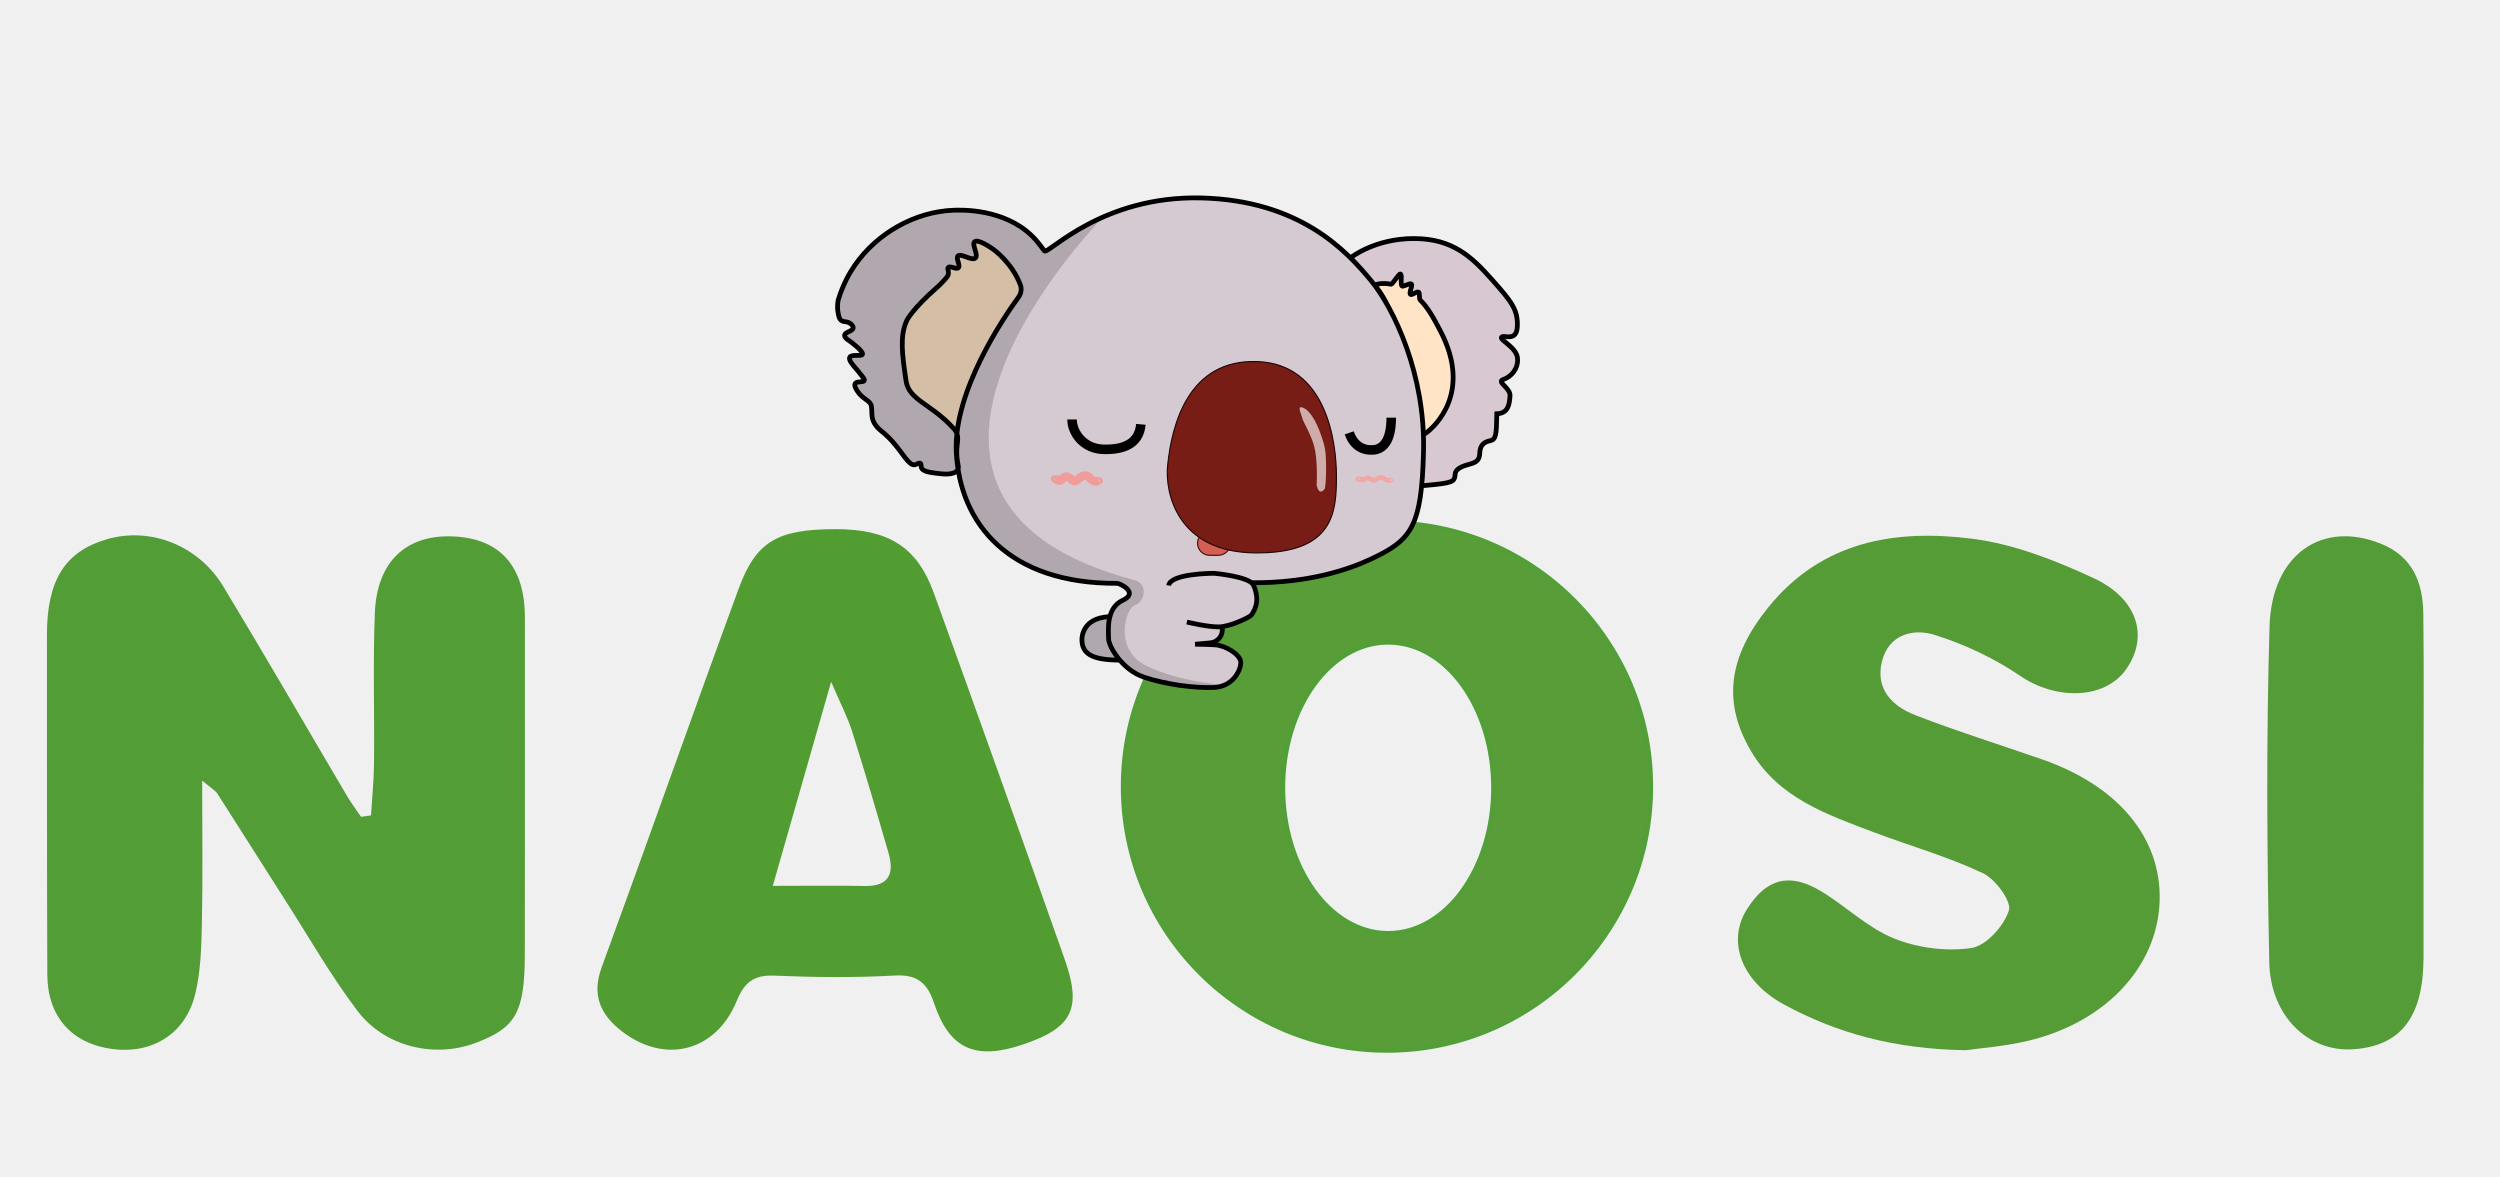
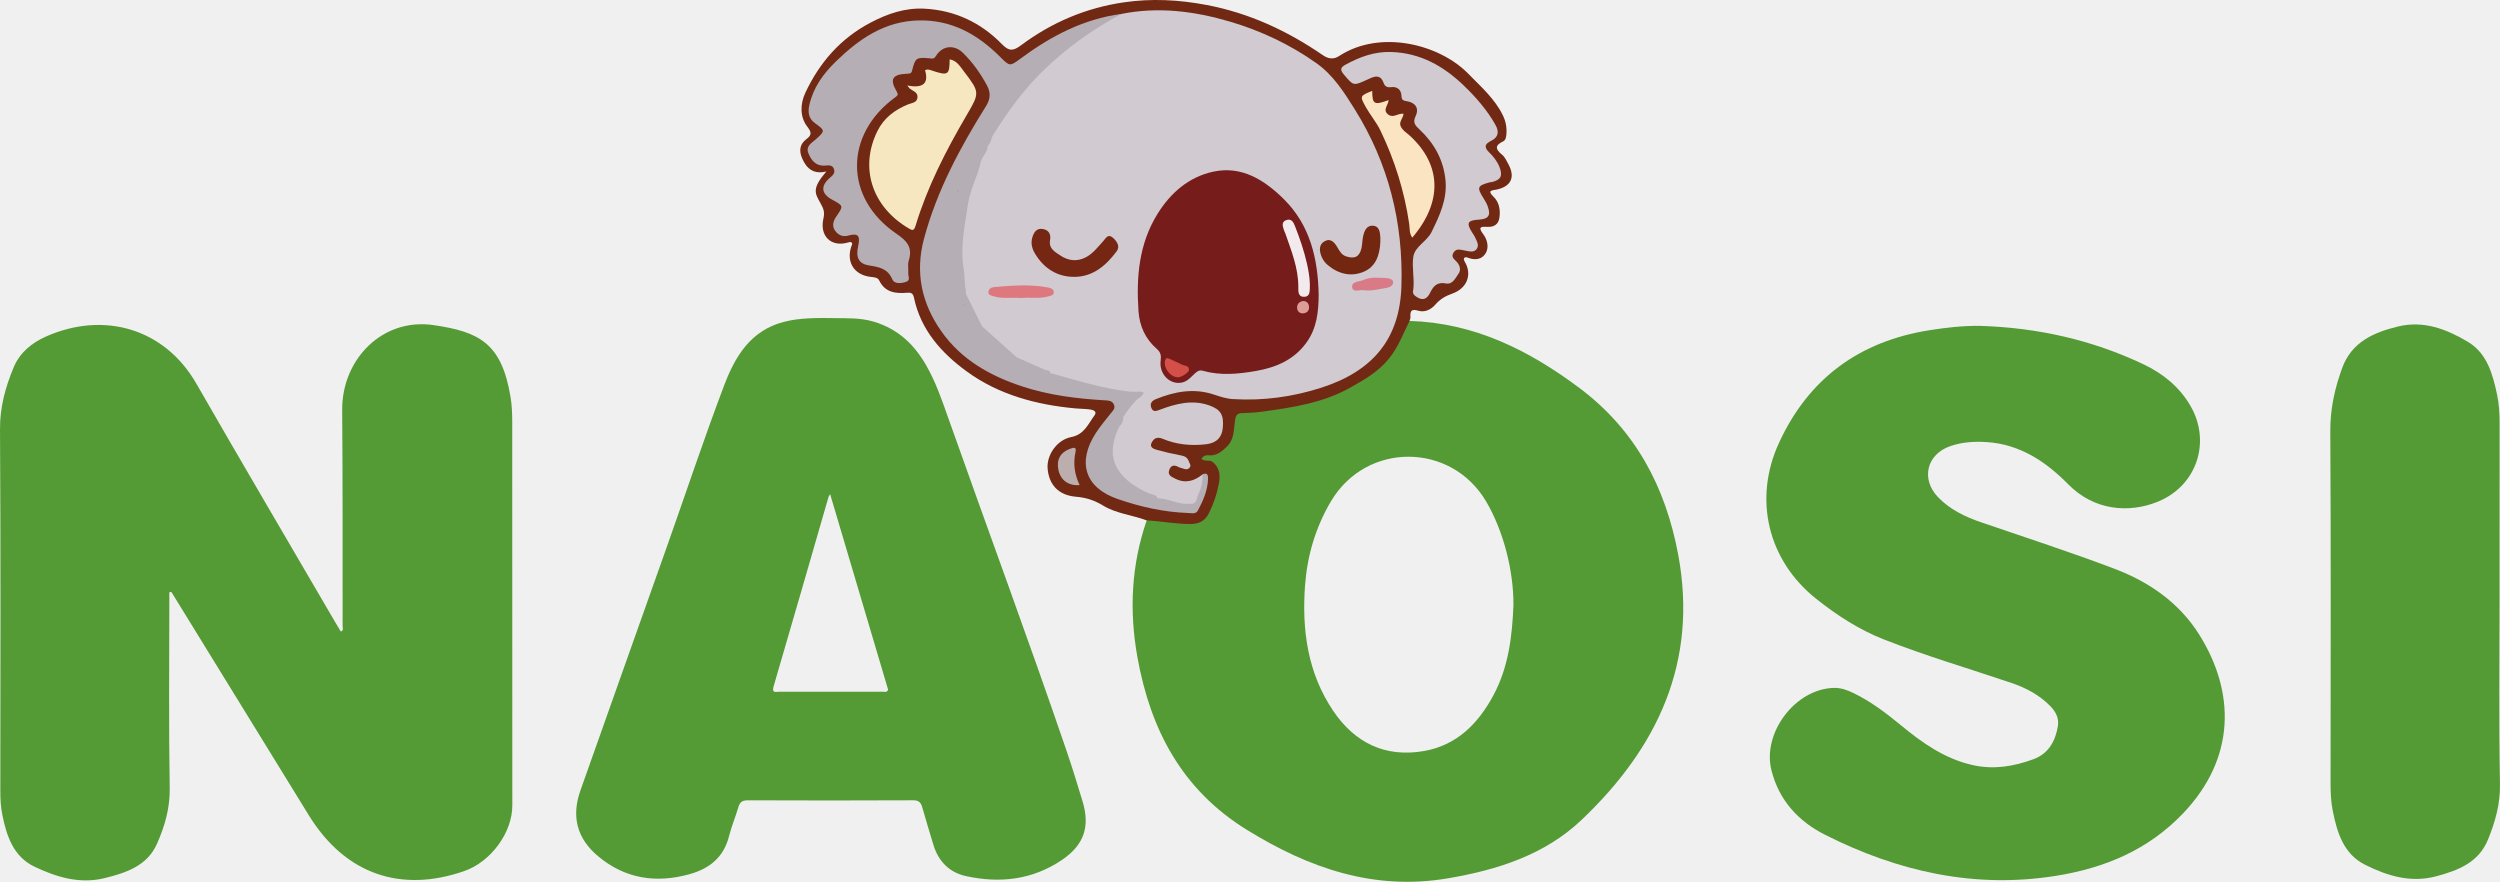
- <svg xmlns="http://www.w3.org/2000/svg" viewBox="0 0 7794.38 3667.94">
-   <g id="a">
-     <g id="b">
-       <path d="M4324.24,1630.04c-454.18,0-822.36,368.18-822.36,822.36s368.18,822.36,822.36,822.36,822.36-368.18,822.36-822.36-368.18-822.36-822.36-822.36ZM4328.04,2910.11c-181.46,0-328.56-203.22-328.56-453.91s147.1-453.91,328.56-453.91,328.56,203.22,328.56,453.91-147.1,453.91-328.56,453.91Z" style="fill:#599d38; stroke:#529f37; stroke-miterlimit:10; stroke-width:14.88px;" />
-     </g>
-   </g>
-   <g id="c">
-     <path d="M1156.74,2542.33c3.28-54.72,8.87-109.41,9.41-164.15,1.52-155.44-3.52-311.07,2.5-466.31,6.22-160.23,96.56-244.8,241.75-239.52,147.76,5.38,225.95,91.91,226.12,252.69.35,348.84-.03,697.69-.25,1046.53-.12,183.8-26.68,232.16-152.95,279.88-127.88,48.33-283.37,13.15-369-99.99-82.01-108.35-149.89-227.38-223.35-342.11-71.49-111.65-142.01-223.93-213.56-335.54-5.4-8.42-15.69-13.73-47.08-40.19,0,161.84,2.22,302.81-.9,443.67-1.67,75.08-3.29,152.27-21.39,224.41-30.76,122.59-134.92,185.23-257.64,168.94-126.51-16.79-202.34-100.89-202.88-232-1.44-352.63-.81-705.27-1.17-1057.9-.18-171.53,55.76-261.4,187.08-299.56,134.68-39.14,284.49,18.05,362.53,146.98,131.35,217.01,258.01,436.83,387.02,655.25,12.89,21.82,28.35,42.13,42.62,63.15,10.38-1.41,20.77-2.82,31.15-4.23Z" style="fill:#529d36; stroke-width:0px;" />
-     <path d="M2603.51,1649.75c165.93-.37,255.65,54.61,307.76,198.6,137.4,379.63,273.15,759.86,407.51,1140.57,55.01,155.87,25.04,214.65-126.48,266.59-150.98,51.76-232.18,15.91-280.37-128.4-20.38-61.01-50.8-89.6-121.55-85.67-125.11,6.95-251.05,5.71-376.31.34-64.47-2.77-93.74,21.86-117.17,78.9-65.01,158.27-224.08,198.77-359.02,93.93-65.15-50.62-94-111.57-62.18-198.31,144.23-393.23,283-788.46,427.5-1181.6,54.3-147.74,121.76-184.55,300.31-184.95ZM2409.42,2761.86c113.77,0,200.04-1.35,286.25.4,76.33,1.55,92.92-38.8,74.65-102.29-36.48-126.78-73.82-253.34-113.46-379.17-13.65-43.33-35.2-84.2-65.56-155.25-63.91,223.6-118.38,414.15-181.88,636.31Z" style="fill:#519d31; stroke-width:0px;" />
-     <path d="M6129.08,3274.32c-222.44-3.47-400.35-52.62-565.81-141.8-134.08-72.26-179.59-197.19-117.45-296.57,60.42-96.63,132.16-116.99,231.09-57.7,77.76,46.6,145.5,114.17,227.84,147.47,73.58,29.75,163.43,41.45,241.48,29.94,45.94-6.77,101.21-68.37,116.9-116.72,9.26-28.55-41.67-98.03-80.99-116.6-109.25-51.59-227.07-84.92-340.61-127.81-145.82-55.08-295.67-106.61-381.33-251.08-91.32-154.01-71.4-296.15,52.79-449.81,167.61-207.38,397.06-244.87,638.58-213.61,128.64,16.65,256.58,67.16,375.53,122.31,139.36,64.62,172.98,184.14,100.84,285.38-66.64,93.52-217.99,95.03-328.05,20.4-81.68-55.38-174.79-99.72-269.07-128.95-64.99-20.15-142.16-2.39-163.34,82.88-21.46,86.38,32.18,139.63,103.45,167.38,130.79,50.91,265.23,92.48,397.82,138.84,226.71,79.27,359.69,232.14,364.53,417.75,5.58,214.1-159.03,400.01-412.2,459.43-73.14,17.16-149.05,22.63-192.01,28.86Z" style="fill:#559c36; stroke-width:0px;" />
-     <path d="M7555.97,2471.06c.03,170.82.16,341.65,0,512.47-.17,186.92-69.92,278.02-219.97,287.85-138.2,9.05-257.41-102.38-260.94-270.9-7.3-349.08-9.6-698.65.8-1047.58,6.71-225.22,164.15-331.59,347.42-257.63,99.32,40.08,130.78,121.44,131.98,217.77,2.32,185.98.68,372.01.71,558.02Z" style="fill:#549c38; stroke-width:0px;" />
-   </g>
-   <g id="d">
-     <path d="M2790.31,965.31s-10.13,215.24-8.86,221.58,103.82,121.55,113.95,126.61c10.13,5.06,110.15,60.77,110.15,60.77l141.81-226.64,64.57-203.85,8.86-88.63-60.77-82.3-163.33-31.65-163.33,97.49-43.05,126.61Z" style="fill:#ffe5c6; stroke-width:0px;" />
-   </g>
-   <g id="e">
-     <path d="M4212.19,802.61s74.07-58.88,195.62-58.88,180.43,56.98,243.1,127.25c62.67,70.27,81.67,94.96,79.77,146.24-1.9,51.28-43.68,24.69-49.38,34.19-5.7,9.5,47.48,31.65,50.01,65.84,2.53,34.19-21.52,58.24-44.32,65.84-22.79,7.6,22.79,25.96,20.89,51.28-1.9,25.32-5.06,54.44-41.15,55.71-1.27,64.57-1.9,80.4-21.52,84.2s-31.02,15.19-31.65,37.98c-.63,22.79-11.4,29.12-29.12,34.19-17.73,5.06-45.58,12.03-47.48,31.02s-4.43,22.79-26.59,27.86c-22.16,5.06-66.47,7.6-74.07,8.86" style="fill:#d8c8d2; stroke:#000; stroke-miterlimit:10; stroke-width:14.88px;" />
-     <path d="M4284.36,888.71s20.9-8.8,52.71-2.56c3.87.76,24.06-32.28,28.64-31.95,7.11.51-1.08,34.54,6.01,37.91,3.32,1.58,25.56-10.16,28.49-6.88,5.28,5.91-8.88,27.92-2.37,32.76,4.28,3.19,19.42-10.34,24.85-7.44,4.8,2.56,1.08,21.23,5.06,25.01,22.45,21.23,41.01,54.01,63.62,97.49,98.76,189.92-17.09,296.28-45.58,317.17l-9.49-3.48s-64.58-371.3-151.94-458.03Z" style="fill:#ffe5c6; stroke:#000; stroke-miterlimit:10; stroke-width:14.88px;" />
-     <path d="M3490.96,2057.99c-84.99,0-117.28-18.99-117.75-63.15,0,0-3.8-67.9,84.99-72.17" style="fill:#d5cad2; stroke:#000; stroke-miterlimit:10; stroke-width:14.88px;" />
-   </g>
-   <g id="f">
-     <path d="M3689.9,1823.44c-5.7,46.85,12.03,114.27,34.82,114.9,22.79.63,84.83,15.19,85.46,18.36,0,.03.01.07.02.1,4.38,23.31-12.86,45.25-36.47,47.5-23.56,2.24-47.74,4.31-47.74,4.31,0,0,30.39,0,62.67,1.9,32.29,1.9,79.77,30.39,79.77,55.08s-24.69,75.97-85.47,77.87c-60.77,1.9-148.14-9.49-216.51-32.29-68.37-22.79-110.16-96.86-110.16-119.65,0-12.43-2.83-39.56,3.24-65.65,5.05-21.74,16.28-42.78,40.44-54,53.18-24.69-9.49-53.18-17.09-53.18-338.06,1.9-490-186.12-501.39-408.33-9.72-189.51,147.71-420.47,194.26-484.33,8.19-11.24,10.2-25.68,5.24-38.67-26.74-69.97-84.59-110.39-84.59-110.39-7.98-5.5-47.52-32.76-57.93-23.11-9.48,8.8,13.06,41.01,2.53,50.64-10.99,10.06-45.29-16.15-54.44-6.33-7.23,7.76,8.88,29.82,1.26,36.72-6.96,6.29-25.46-7.5-31.49-.95-3.9,4.24,2.96,10.95-.16,22.48-1.05,3.86-2.97,7.36-15.19,20.26-8.27,8.72-12.4,13.08-17.72,17.73-78.86,68.83-95.59,103.82-95.59,103.82-23.11,48.35-14.68,107.92-3.72,183.17.45,3.07.76,5.06.87,5.8,8.59,60.03,77.4,71.8,144.34,144.34,3.57,3.87,7.26,7.15,10.56,12.65,13.57,22.58.32,38.84,3.68,79.47,1.87,22.58,6.03,30.38,4.07,37.32-.38,1.34-1.09,2.78-2.17,4.46-11.19,17.47-47.19,12.63-70.27,9.5-18.32-2.48-38.56-5.46-42.42-17.09-1.74-5.26.32-10.87-3.16-13.29-4.26-2.96-10.51,3.23-17.09,4.43-19.12,3.48-37.14-35.91-70.27-72.81-9.61-10.7-21.86-22.72-37.35-34.82-17.45-15.11-23.3-29.06-25.32-39.25-1.28-6.45-.88-10.63-1.39-20.79-.47-9.33-1.02-13.98-1.14-14.66-3.19-18.85-26.17-20.8-43.05-46.22-3.65-5.5-11.91-17.92-7.6-24.69,5.28-8.3,25.79-2.34,28.49-9.5,1.06-2.82-1.24-6.05-3.8-9.49-11.54-15.58-22.13-27.44-24.69-30.39-7.92-9.11-20.97-24.12-17.09-32.29,5.22-10.98,37.29-1.64,39.88-9.49,2.93-8.89-32.88-36.88-44.32-44.32-2.76-1.79-11.32-7.22-11.43-14.56,0-.24.01-.45.03-.64,1.21-10.67,25.43-11.75,26.59-22.79.58-5.54-4.98-10.38-7.6-12.66-10.8-9.4-21.26-3.66-30.39-11.39-5.38-4.56-6.54-10.63-8.86-22.79-1.61-8.43-3.11-22.05,0-39.25,15.08-50.27,36.38-86.38,51.91-108.89,70.08-101.53,189.03-167.34,307.99-171.88,23.3-.89,155.72-5.66,244,79.6,24.32,23.49,35.14,43.96,39.94,47.65,12.35,9.5,179.16-173.14,488.1-165.55,308.94,7.6,453.91,166.5,527.98,255.76,74.07,89.26,170.93,296.28,165.23,533.68-5.7,237.4-37.98,277.28-163.33,336.16-68.68,32.26-193.31,75.57-372.25,74.07" style="fill:#d5cad2; stroke:#000; stroke-miterlimit:10; stroke-width:14.88px;" />
-   </g>
-   <g id="h">
-     <rect x="3733.59" y="1655.36" width="102.56" height="75.97" rx="37.98" ry="37.98" style="fill:#d35e54; stroke:#4c140c; stroke-miterlimit:10; stroke-width:3.72px;" />
-     <path d="M3640.52,1450.24c-9.08,86.89,30.39,271.59,273.49,273.49,243.1,1.9,252.6-125.35,252.6-237.4s-32.29-351.35-246.9-358.95c-214.61-7.6-265.89,195.62-279.18,322.87Z" style="fill:#771d15; stroke:#210707; stroke-miterlimit:10; stroke-width:3.72px;" />
-     <path d="M4058.35,1269.82c-15.06-3.48,1.11,27.06,2.06,34.66.95,7.6,27.38,50.8,36.88,86.89,9.5,36.09,9.5,99.71,7.6,121.55,7.6,31.34,19.94,17.09,24.69,12.34,4.75-4.75,7.6-95.91.95-128.2-6.65-32.29-35.14-118.7-72.17-127.25Z" style="fill:#fff; opacity:.63; stroke-width:0px;" />
-   </g>
-   <g id="i">
-     <path d="M4206.49,1349.59c13.29,37.98,39.88,55.08,74.07,53.18,34.19-1.9,56.97-32.29,56.97-100.66" style="fill:none; stroke:#000; stroke-miterlimit:10; stroke-width:29.75px;" />
-     <path d="M3342.35,1307.8c0,41.78,36.09,91.16,96.86,93.06,60.77,1.9,112.05-15.19,117.75-77.87" style="fill:none; stroke:#000; stroke-miterlimit:10; stroke-width:29.75px;" />
-     <path d="M3289.56,1491.87s9.94,6.89,14.35,6.89,14.72-15.51,22.82-12.63c8.1,2.87,18.03,11.49,21.71,13.78s17.91-9.67,20.49-11.68c2.58-2.01,17.42-10.43,25.88-.67,8.46,9.76,18.03,13.78,18.03,13.78l12.54-2.02" style="fill:none; stroke:#ef9c9a; stroke-miterlimit:10; stroke-width:26.78px;" />
-     <ellipse cx="3288.91" cy="1492.32" rx="5.96" ry="3.26" transform="translate(-112.36 277.71) rotate(-4.75)" style="fill:none; stroke:#ef9c9a; stroke-miterlimit:10; stroke-width:14.88px;" />
-     <path d="M3430.4,1496.82c1.49,1.68.95,3.98-1.2,5.15-2.15,1.17-5.11.75-6.6-.92-1.49-1.68-.95-3.98,1.2-5.15,2.15-1.17,5.11-.75,6.6.92Z" style="fill:none; stroke:#ef9c9a; stroke-miterlimit:10; stroke-width:14.88px;" />
-     <path d="M4239.41,1493.25s7.04,3.63,10.17,3.63,10.43-8.16,16.17-6.65c5.74,1.51,12.78,6.05,15.38,7.26s12.69-5.09,14.51-6.15c1.83-1.06,12.34-5.49,18.34-.35,6,5.14,12.78,7.26,12.78,7.26l8.88-1.06" style="fill:none; stroke:#f2a7a5; stroke-miterlimit:10; stroke-width:14.88px;" />
-     <path d="M4238.05,1492.87c2.66-.17,5.03.36,5.31,1.18s-1.66,1.62-4.31,1.79c-2.66.17-5.03-.36-5.31-1.18-.27-.82,1.66-1.62,4.31-1.79Z" style="fill:none; stroke:#f2a7a5; stroke-miterlimit:10; stroke-width:14.88px;" />
-     <ellipse cx="4335.26" cy="1496.24" rx="2.2" ry=".27" transform="translate(-69.44 2773.68) rotate(-35.21)" style="fill:none; stroke:#f2a7a5; stroke-miterlimit:10; stroke-width:14.88px;" />
-   </g>
-   <g id="j">
-     <path d="M3643.69,1825.34c5.2-37.98,141.07-37.98,141.07-37.98,0,0,107.25,9.63,122.13,35.14,6.65,11.4,11.98,32.22,11.4,48.43-.85,23.34-13.24,42.26-17.09,47.01-4.79,5.9-65.55,36.56-102.55,36.56s-98.29-15.19-98.29-15.19" style="fill:#d5cad2; stroke:#000; stroke-miterlimit:10; stroke-width:14.88px;" />
-   </g>
-   <g id="k">
-     <path d="M3437.31,679.16s-863.51,877.44,103.82,1130.67c40.52,15.19,25.32,69-2.53,76.6-27.86,7.6-69.64,139.28,36.72,189.92,106.36,50.65,230.44,57.61,230.44,57.61,0,0-176.63,46.21-290.58-52.54l-24.22-23.42-44.16-1.27-50.65-14.56-20.89-37.35,3.8-40.52,21.52-24.06,32.29-12.66,22.79-8.23,12.03-12.66,11.4-17.09,18.36-16.46,22.16-15.83-5.06-23.42-29.75-16.46-99.71,1.74s-348.51-38.46-399.79-353.73l-26.59,13.3-43.68-3.8-32.29-6.96-10.76-7.6v-14.56l-19.62,3.17-24.69-15.83-52.54-60.77-36.72-35.45-15.19-27.22-4.43-32.92-6.96-22.79-23.42-18.99-18.36-23.42-1.27-13.93,12.03-11.4h13.93s-20.26-32.29-20.26-32.29l-25.96-31.65,3.8-14.56,30.39-1.27.63-15.19-31.65-24.06-18.39-21.52,10.16-10.13,15.83-10.76-5.06-17.09-22.79-6.33-15.83-10.13-4.43-44.95,10.13-35.45s86.73-239.93,320.97-251.33c234.24-11.4,282.35,88.63,282.35,88.63l32.29,34.5,65.21-38.3,115.22-65.21Z" style="fill:#000; opacity:.17; stroke-width:0px;" />
-   </g>
+ <svg xmlns="http://www.w3.org/2000/svg" id="a" viewBox="0 0 7287.21 2570.35">
+   <path d="M493.57,1726.53c0,8.45,0,16.91,0,25.36,0,181.76-1.98,363.56,1.14,545.27,1,58.5-14.48,111.02-36.89,161.91-28.3,64.28-88.71,84.68-151.74,100.29-73.73,18.26-141.27-2.48-205.61-33.11-61.15-29.11-80.95-88.66-93.57-150.38-4.76-23.28-5.92-46.82-5.91-70.61.22-351.23,1.39-702.48-.97-1053.7-.43-64.65,15.73-122.82,39.6-180.34,18.03-43.44,52.65-71.8,94.84-90.47,167.46-74.08,344.98-24.42,438.14,137.9,133.02,231.75,268.71,461.98,403.28,692.84,5.72,9.81,11.62,19.52,17.47,29.32,9.31-3.2,5.36-10.55,5.36-15.63-.15-209.84.4-419.69-1.31-629.52-1.22-149.14,118.02-269.54,265.66-248.11,134.14,19.46,199.17,52.52,225.23,210.09,4.04,24.43,4.8,48.78,4.8,73.37,0,372.31.05,744.61.28,1116.92.05,78.3-61.66,164.08-141.01,191.48-183.81,63.47-345.8,9.54-452.14-162.88-128.86-208.92-257.32-418.07-385.95-627.12-4.97-8.08-9.97-16.14-14.96-24.21-1.91.44-3.82.89-5.72,1.33Z" style="fill:#549b35; stroke-width:0px;" />
+   <path d="M4891.65,1616.26c-36.82-196.9-124.48-363.04-287.75-485.28-147.5-110.43-306.68-189.82-495.25-195.54-13.7,3.21-15.16,15.96-19.52,25.96-8.74,20.1-17.7,39.71-30.38,58.02-50.74,73.23-125.88,110.66-206.2,137.82-68.15,23.05-139.67,33.69-211.47,40.11-43.1,3.85-43.94,3.48-50.4,47.07-3.76,25.37-11.58,47.19-32.68,63.44-12.72,9.79-27.72,9.92-42.02,13.49-7.81,1.95-16.03,5.39-16.69,14.51-.65,8.87,7.95,10.09,14.38,12.71,26.9,10.96,34.16,20.73,32.16,49.59-2.4,34.59-14.34,66.73-30.64,97.07-8.55,15.93-23.07,23.55-41.23,23.72-21.9.21-43.7-.87-65.59-2.33-21.76-1.46-44.14-13.36-65.94.27-44.97,130.72-51.3,263.62-26.86,399.41,38.03,211.35,130.1,386.04,318.95,502.6,180.73,111.56,369.93,177.98,586.17,141.28,144.48-24.52,281.88-68.25,389.3-170.18,221.15-209.88,340.31-460.26,281.68-773.75ZM4353.82,2025.35c-44.32,83.23-107,147.12-203.33,163.87-112.52,19.57-201.46-23.86-264.46-117.28-74.42-110.34-91.34-235.14-82.04-364.61,6.29-87.6,30.8-170.49,75.81-246.38,102.85-173.43,350.17-172.64,452.32,1.13,49.51,84.21,79.9,199.58,79.37,301.39-3.56,90.75-14.17,180.18-57.68,261.88Z" style="fill:#549b35; stroke-width:0px;" />
+   <path d="M5770.89,949.82c166.59,5.11,326.3,40.42,477.15,112.08,57.2,27.17,105.51,66.21,137.57,122.27,59.91,104.76,17.42,231.59-94.76,277.75-85.9,35.34-187.22,25.89-262-50.03-65.02-66.02-140.3-116.72-237.22-123.2-36.11-2.41-72-.16-106.52,11.64-68.87,23.55-86.7,95.66-36.3,148.48,34.67,36.34,78.71,57.38,125.66,73.5,129.89,44.6,260.66,86.92,389.02,135.59,100.86,38.24,188.63,98.73,247.11,192.07,105.23,167.96,106.44,359.24-46.46,520.11-102.57,107.92-229.87,160.36-372.46,183.05-237.39,37.78-460.05-13.06-671.45-119.62-77.67-39.15-134.56-100.11-156.65-188.13-27.52-109.67,69.99-238.05,182.72-240.25,20.03-.39,37.79,6.18,55.27,14.56,50.98,24.43,95.53,58.21,138.94,94,62.48,51.51,127.53,97.8,209.19,116.32,61.93,14.05,120.39,4.02,177.62-17.03,43.53-16.01,64.08-52.46,71.2-96.72,3.82-23.74-7.04-42.86-23.04-58.97-31.51-31.75-69.87-52.2-111.96-66.46-124.27-42.08-250.34-78.99-372.52-127.05-72.33-28.45-137.12-70.53-197.67-118.84-140.38-112.01-183.21-290.02-107.86-453.9,86.62-188.4,234.69-296.1,438.7-328.51,48.58-7.72,97.31-13.19,146.71-12.71Z" style="fill:#549b35; stroke-width:0px;" />
+   <path d="M3155.62,2336.02c-15.17-50.25-30.63-100.45-47.62-150.1-110.75-323.65-229.54-644.45-343.7-966.9-18.7-52.81-36.66-105.81-64.9-154.73-35.07-60.75-81.83-105.06-151.13-126.25-40.89-12.51-81.36-9.84-106.07-10.68-63.58-.97-110.66-1.16-157.28,10.85-97.83,25.2-142.69,102.07-174.42,185.89-58.83,155.41-111.28,313.22-166.77,469.9-83.81,236.69-168.18,473.18-251.81,709.93-26.84,75.97-10.35,140.06,51.18,191.65,78.66,65.95,168.94,79.79,266.52,52.66,57.91-16.1,99.68-48.87,115.24-110.2,7.31-28.8,18.94-56.48,27.31-85.05,4.34-14.83,11.4-20.26,27.57-20.19,160.66.66,321.32.72,481.98-.06,16.91-.08,22.69,6.78,26.69,20.97,10.23,36.21,21.34,72.16,32.12,108.21,14.53,48.6,46.41,81.21,95.46,91.9,98.81,21.54,193.55,10.82,279.23-47.01,64.31-43.41,82.76-96.69,60.39-170.78ZM2572.55,2016.24c-100.05.23-200.1.26-300.15.03-9.76-.02-23.77,6-17.27-16.15,53.94-183.83,106.82-367.96,160.07-551.99.44-1.53,1.61-2.85,4.53-7.83,56.96,192.11,113.12,381.5,169.07,570.2-3.85,9.03-10.96,5.74-16.24,5.75Z" style="fill:#549b35; stroke-width:0px;" />
+   <path d="M7285.91,1752.98c0,177.36-2.17,354.76,1.23,532.06,1.12,58.47-13.95,110.82-35.02,162.48-27.03,66.25-86.34,89.45-150.17,106.6-74.67,20.06-142.85-.9-207.52-33.14-63.36-31.59-82.25-94.39-94.91-158.62-5.27-26.76-6.21-53.88-6.19-81.18.22-341.55,1.17-683.11-.76-1024.65-.37-64.85,13.11-125.3,34.89-184.57,27.21-74.04,89.85-102.37,160.9-119.96,76.07-18.83,142.86,7.35,204.91,44.17,56.07,33.27,72.72,94.06,85.42,154.2,5.63,26.65,7.41,53.73,7.37,81.07-.28,173.85-.14,347.7-.14,521.55Z" style="fill:#549b35; stroke-width:0px;" />
+   <path d="M4108.64,935.45c-18.71,37.35-32.78,76.43-60.1,110.07-31.1,38.3-71.61,61.17-112.57,84.27-79.52,44.85-168.15,57.93-256.76,70.15-19.87,2.74-40.05,3.67-60.12,4.37-15.43.54-17.36,9.44-19.26,22.33-3.86,26.21-1.58,54.23-23.97,75.52-15.21,14.46-29.57,27.08-52.3,24.99-7.64-.7-15.75.68-21.5,10.2,9.23,9.59,23.57,1.48,33.41,9.63,20.8,17.21,21.53,40.3,17.36,62.69-5.58,30.02-15.33,59.23-29.32,86.77-11.14,21.92-28.24,30.96-53.09,31.02-43.07.09-85.26-8.31-128.01-10.56-41.82-15.79-88.33-19.69-126.64-43.04-25.56-15.58-50.2-23.55-79.8-26.01-50.64-4.21-78.73-35.08-82.33-82.71-2.88-38.15,26.72-82.94,68.65-91.06,38.46-7.45,49.35-38.22,67.97-63.1,8.38-11.19-2.86-15.89-11.27-17.16-14.71-2.21-29.76-2.02-44.61-3.4-113.99-10.55-222.96-39.66-316.14-107.49-73.77-53.7-134.4-121.06-154.13-215.17-2.7-12.89-8.44-15.43-19.65-14.46-33.9,2.93-64.67-.44-82.06-36.41-4.26-8.82-16.3-8.72-26.03-10-46.46-6.13-69.37-41.93-55.56-86.67,1.51-4.89,5.99-9.7.68-14.03-1.82-1.49-6.46-.26-9.54.64-48.96,14.44-83.83-18.33-71.67-70.46,4.21-18.03.23-28.22-8.39-43.6-16.37-29.24-26.62-42.45,16.82-92.98-37.74,9.16-57.42-8.67-70.06-37.15-9.45-21.29-9.01-40.74,11.17-56.55,13.11-10.28,18.86-17,4.1-35.83-22.89-29.21-21.87-67.12-6.14-100.52,41.47-88.08,102.65-158.1,190.43-204.11,49.72-26.07,100.87-43.39,157.15-40.32,88.49,4.83,163.97,40.58,225.38,103.64,20.42,20.98,32.67,20.03,55.76,2.82,88.84-66.26,188.35-108.69,298.78-124.87,81.5-11.94,161.81-7.69,242.56,7.72,123.78,23.63,234.82,75.26,337.91,146.04,15.25,10.47,30.45,13.87,47.69,2.61,119.36-77.94,292.18-34.98,376.88,52.1,36.64,37.66,76.57,72.19,100.18,120.49,8.63,17.66,12.29,36.27,10.42,56.04-.78,8.27-1.99,16.71-9.74,20.36-24.6,11.59-22.18,23.07-2.88,38.63,8.35,6.74,13.31,18.15,18.67,28.06,20.32,37.59,7.76,64.31-33.97,73.54-12.84,2.84-30.15,1.25-8.86,21.7,15.81,15.19,20.07,38.9,16.3,61.5-3.05,18.27-15.42,26.37-34.06,25.57-16.03-.7-30.93-2.05-13.13,21.13,11.61,15.11,17.38,36.85,8.29,54.02-10.57,19.96-31.53,23.22-52.96,14.67-4.43-1.77-9.18-2.31-11.32,2.35-1.06,2.31.61,6.62,2.24,9.3,22.28,36.66,7.57,77.86-36.75,93.27-19.96,6.94-35.65,16.54-49.13,32.11-12.94,14.94-31.35,23.17-49.63,17.56-22.41-6.89-23.43,3.32-22.79,19.64.13,3.35-1.65,6.77-2.54,10.16Z" style="fill:#712914; stroke-width:0px;" />
+   <path d="M3268.64,40.61c107.61-21.61,212.99-8.14,316.65,22.45,90.42,26.68,175.15,66.8,252.12,121.24,48.67,34.42,80.61,84.73,111.67,134.53,98.44,157.81,141.7,330.53,135.87,515.81-4.71,149.76-79.89,245.76-232.37,295.09-84,27.17-170.5,39.02-259.03,33.54-19.49-1.21-37.57-7.4-55.78-13.39-58.25-19.15-114.11-8.58-168.91,13.7-10.6,4.31-17.87,12.37-13.05,24.87,5.57,14.44,15.65,9.3,26.08,5.43,46.65-17.31,93.86-29.86,143.5-11.98,32.92,11.86,42.34,27.63,38.95,64.94-2.57,28.24-18.06,44.65-49.43,48.22-43.19,4.91-86.13.92-126.23-16.17-17.38-7.41-26.45.68-32.01,11.83-6.81,13.67,7.32,18.28,16.75,20.92,22.75,6.35,45.86,11.69,69.11,15.86,11.64,2.09,19.12,6.65,23,17.86,2.21,6.38,8.08,12.09,1.01,18.94-5.34,5.17-11.1,3.8-17.1,1.71-4.96-1.73-10.44-2.46-14.91-5-13.05-7.42-22.43-3.71-26.63,9.69-4.48,14.32,6,18.55,17.11,24.21,30.12,15.35,55.64,7.39,80.06-11.8,1.83-.43,4.4-.73,4.77.23,8.99,23.22-11.71,77.29-34.6,90.94-7.19,1.39-14.46,1.13-21.72,1.12-26.64-3.73-52.4-11.26-78.27-18.37-31.79-15.65-65.67-27.18-92.8-51.69-36.36-32.86-54.61-71.15-41.4-120.65,3.21-15.48,8.06-30.35,16.99-43.6,6.07-7.92,9.22-17.1,11.39-26.72,9.95-21.78,25.97-38.95,42.37-55.85,4.11-3.2,8.47-6.06,13.53-9.61-6.01-2.71-11.76.02-17.26-.59-5.25.24-10.48.25-15.74-.02-75.3-9.15-148.32-27.92-220.14-51.69-2.58-.67-5.07-1.66-7.47-2.84-6.68-3.63-12.84-8.32-20.37-10.32-29.07-8.53-55.66-22.38-81.5-37.86-36.02-27.98-71.53-56.57-102.46-90.36-3.39-3.81-6.26-7.99-8.8-12.41-14.21-28.85-30.58-56.69-40.87-87.41-1.3-4.02-2.02-8.14-2.65-12.3-11.93-63.32-11.04-126.51-3.74-190.51,6.84-59.91,25.38-115.93,45.49-171.89,3.96-20.16,16.92-36.33,24.38-54.95,5.97-11.26,9.44-23.71,16.08-34.68,73-133.21,179.89-234.03,304.84-317.22,22.41-14.92,47.41-25.65,73.48-33.27Z" style="fill:#d1cad1; stroke-width:0px;" />
+   <path d="M2815.46,846.63c.12,3.49.25,6.97.37,10.46-2.48,42.19-2.48,42.69-50.04,43.34-16.91.23-24.94,2.91-17.41,22.31,6.44,16.58,10.72,23.12,24.29,4.92,10.99-14.72,27.21-18.76,39.69-2.44,12.41,16.2,32.04,6.07,45.25,16.26,1.87,3.4,3.75,6.8,5.62,10.2,11.25,21.1,32.62,36.25,35,62.82.93,10.36,12.51,10.76,20.79,12.52,15.32,3.25,30.74,5.95,44.29,14.52,28.08,12.37,56.16,24.74,84.24,37.12,6.56,1.47,5.99,14.04,15.94,10.25,1.7.03,3.39.11,5.08.23,6.79,12.19-2.26,15.31-10.77,18.37-7.13,2.56-15.61,1.51-24.84,11.79,28.97-8.73,51.86-5.11,70.84,14.24,4.59,4.68,12.28,6.85,16.63,1.54,12.62-15.4,28.67-10.22,40.74-4.13,25.59,12.91,55.06,10.57,79.98,22.89,22.49,11.12,39.84,9.52,54-11.93l15.82.04c5.67,5.85,11.8,11.58,5.25,20.55-16.24,15.93-29.73,34.04-42.17,52.99-7.89,7.04-5.2,18.29-10.5,26.36-7.05,13.4-12.82,27.29-15.93,42.18-7.03,12.37-17.09,19.84-31.87,19.33-9.94-.34-17.42,1.78-17.41,14.01.03,40.8,21.61,71.43,48.55,98.46,12.3,12.34,31.81,6.94,47.8,11.27,27.02,7.33,52.76,18.27,79.75,25.4,27.26.58,52,13.52,78.86,16.11,6.96,5.7,13.94,5.63,20.94.07,14.71-2.2,13.54-15.69,17.99-25.22,8.93-19.14,14.23-39.02,12.83-60.34,14.98-7.37,16.61,3,16.25,13.24-1.14,33.22-14.22,62.89-29.52,91.56-6.25,11.71-18.53,7.73-28.68,7.38-70.76-2.44-139.08-17.87-205.67-40.91-95.01-32.88-118.91-107.35-62.32-193.57,12.44-18.95,27.25-36.36,41.22-54.3,6.36-8.17,16.01-15.17,10.56-27.38-5.18-11.61-16.25-11.65-26.96-12.29-81.6-4.87-162.3-14.77-240.44-40.55-93.54-30.86-176.6-77.37-234.8-159.46-58.31-82.24-77.89-172.1-51.27-271.33,37.42-139.48,104.78-264.84,180.62-386.01,13.96-22.31,13.55-40.59,2.76-60.67-18.74-34.89-41.71-67.04-70.07-94.86-25.38-24.9-60.33-21.16-78.72,9.4-6.13,10.19-12.42,7.08-19.67,6.44-36.94-3.29-40.75-1.1-49.57,35.54-2.37,9.85-7.59,9.26-15.03,9.57-42.4,1.76-51.16,15.52-30.52,50.85,5.63,9.64,4.4,11.92-3.4,17.58-149.53,108.54-149.37,294.14,2.92,397.74,31.94,21.73,48.02,40.6,36.12,78.74-3.52,11.27-.63,24.44-1.34,36.7-.53,9.23,7.97,21.34-8.72,25.86-14.66,3.97-32,5.54-37.94-8.39-13.26-31.15-37.97-35.56-66.71-40.05-31.39-4.91-40.02-23.14-32.71-56.53,6.81-31.11-.49-38.59-29.8-30.58-15.61,4.26-28.15-1.79-37.02-13.75-10.31-13.89-6.09-28.57,2.8-41.53,21.61-31.49,21.84-31.34-12.27-49.8-30.78-16.66-33.8-39.02-7.54-62.27,8.2-7.26,17.24-13.24,13.62-25.73-3.99-13.73-15.65-11.85-26.1-11.05-26.8,2.04-40.13-14.86-48.81-36.14-8.42-20.66,9.95-30.04,21.56-40.41,27.18-24.26,27.95-25.46-2.12-47.02-19.69-14.12-21.21-32.94-16.45-53.86,11.51-50.54,40.62-90.46,76.96-125.82,67.44-65.6,141.49-117.44,240.75-119.88,96.32-2.37,172.09,40.17,237.79,105.74,28.8,28.74,28.43,28.83,61.46,4.4,87.76-64.91,182.34-114.45,292.32-129.08-81.73,43.62-155.98,96.69-223.38,161.08-59.81,57.15-107.1,122.56-150.41,191.85-1.97,1.8-4.49,3.23-6.93,2.55q-27.19-7.62-39.66,22.78c9.31,6.3,22.51-4.11,30.64,6.23.47,20.6-19.83,32.83-21.23,52.68-7.13,6.15-16.06,11.41-22.91,2.52-12.32-15.96-18.18-5.87-25.15,4.14-13.6,19.53-22.51,41.63-33.76,62.34,28.93,6.2,48.57,58.31,29.45,80.75-10.66,12.51-24.65,11.08-38.5,4.43-6.45-3.1-7.5-11.65-14.51-14.25-11.11,38.76-30.17,74.55-39.09,113.57-6.92,30.26-17.36,61.5,13.36,87.48,12.23,10.34,14.71,25.7,3.45,37.24,26.42-5.32,55.49-10.73,85.43-9.38Z" style="fill:#b6aeb5; stroke-width:0px;" />
+   <path d="M4054.78,151.57c85.51,2.39,154.16,41.61,213.8,99.53,34.66,33.65,66.29,69.94,90.2,112.34,11.46,20.33,9.6,36.32-13.07,47.53-16.1,7.96-21.62,17-5.38,32.75,12.26,11.89,23.59,25.78,30.26,42.52,10.3,25.86,4.89,37.59-21.55,44.42-1.67.43-3.56.02-5.23.46-37.64,9.81-39.65,14.83-19.6,46.69,4.65,7.39,9.26,15.06,12.21,23.21,9.79,27.03,2.65,37.36-26.08,39.16-32.97,2.07-36.86,9.98-18.78,38.21,2.36,3.69,5.26,7.16,6.96,11.14,5.06,11.84,14.76,24.61,5.4,36.8-8.62,11.21-23.18,5.72-34.78,3.79-12.35-2.05-24.48-7.1-32.68,6.77-8.32,14.06,4.97,19.92,11.62,28.37,7.69,9.79,10.56,22.25,3.69,31.95-9.2,12.98-17.57,32.86-37.07,29.04-25.91-5.07-36.67,7.82-46.35,27.53-7.98,16.24-19.49,24.11-38.1,12.37-8.5-5.37-13.64-10.29-10.98-20.6.44-1.69.51-3.47.68-5.22,2.96-30.74-4.84-62.1-.31-91.81,4.64-30.48,39.46-44.3,53.18-72.2,23.39-47.59,45.69-95.19,40.72-149.93-5.38-59.29-32.5-108.3-75.49-148.71-11.95-11.23-21.19-19.39-11.57-39.53,10.83-22.67-.97-39.43-25.96-43.15-10.76-1.6-15.04-3.97-15.39-15.46-.57-18.22-13.02-27.73-29.71-25.56-13.47,1.75-18.97-2.72-22.94-13.73-6.66-18.5-19.63-20.33-35.82-13.14-4.01,1.78-8.04,3.5-12.02,5.33-39.93,18.34-39.3,17.82-67.18-14.94-11.41-13.41-11.12-20.52,4.69-29.1,41.46-22.51,84.42-38.5,132.67-36.83Z" style="fill:#d1cad1; stroke-width:0px;" />
+   <path d="M2644.69,249.13q68.83,13.56,51.76-44.49c7.92-4.14,15.16-.56,22.54,1.86,44.6,14.64,48.95,11.76,49.11-33.49,20.7,3.45,30.3,20.34,40.95,34.3,47.68,62.51,47.13,62.65,7.68,130.06-59.82,102.22-113.57,207.35-148.16,321.13-4.56,15-9.56,13.22-19.53,7.36-108.32-63.6-143.9-177.85-91.46-283.91,18.82-38.07,50.6-61.81,89.06-77.62,10.92-4.49,26.1-4.33,27.73-20.09,1.61-15.45-13.24-18.77-22.48-26.06-1.85-1.46-3.05-3.75-7.21-9.06Z" style="fill:#f6e7c0; stroke-width:0px;" />
+   <path d="M3999.86,264.98c.14,39.04,5.59,42.33,47.85,26.71-.88,14.66-19.04,29.1-.96,42.38,14.79,10.86,28.2-4.43,44.32-2.53-.82,12.98-14.28,23.2-8.24,36.54,5.65,12.5,17.69,19.15,27.27,27.98,92.26,85.12,95.1,192.86,6.53,296.64-9.04-12.18-7.02-26.65-8.88-39.43-13.85-95.21-42.2-185.97-83.8-272.42-11.66-24.24-29.71-45.32-42.87-68.94-17.94-32.2-17.14-32.65,18.78-46.93Z" style="fill:#fbe4c2; stroke-width:0px;" />
+   <path d="M3147.01,1413.85c-32.28,2.98-55.46-14.03-61.87-44.07-6.36-29.82,5.9-51.62,34.59-61.87,9.34-3.34,18.75-6.16,15.32,9.42-7.36,33.51-2.97,65.5,11.95,96.52Z" style="fill:#bcadae; stroke-width:0px;" />
+   <path d="M3843.78,858.99c-.35,49.62-5.16,97.48-35.73,139.75-36.64,50.67-89.33,72.51-147.34,82.62-50.89,8.86-102.76,13.92-153.92-.4-9.97-2.79-15.62.16-22.91,6.72-11.49,10.32-21.48,23.37-37.8,27.17-35.21,8.21-68.01-24.07-62.92-63.51,1.83-14.18.58-24.08-11.1-34.24-33.27-28.94-50.53-66.33-53.5-110.49-6.7-99.64,1.35-196.32,55.86-283.85,38.11-61.19,90.89-106.59,160.96-122.14,83.69-18.57,150.44,24.16,206.67,79.72,76.89,75.98,99.65,174.15,101.73,278.65Z" style="fill:#761c1b; stroke-width:0px;" />
+   <path d="M2815.46,846.63c-34.33,14.44-72.02,7.73-107.51,18.57,6.55-10.58,24.57-7.42,23.24-24.53-1.02-13.11-10.04-19.65-19.09-26.68-8.85-6.87-12.33-15.75-12.63-27.37-1.15-44.92,14.1-85.66,31.31-125.76,4.86-11.32,10.67-22.04,10.97-34.51.24-10.14,1.33-19.33,12.9-23.9,3.46,6.97,6.15,14.34,10.44,20.62,7.3,10.67,18.68,8.23,28.86,6.36,9.6-1.77,10.95-10,11.17-18.39.29-11.45-1.01-22.44-4.24-33.64-7.93-27.44-11.1-29.15-36.17-12.93-3.81-22.12,16.04-33.54,20.69-50.95,3.71-13.89,12.64-27.19,21.97-38.51,7.85-9.51,19.13-34.68,29.99-.51,3.65,11.48,13.86-.27,20.34,3.29-10.1,39.67-30.11,76.47-36.11,117.15-9.24,62.69-23.39,125.07-12.49,189.38,3.46,20.44,1.39,41.8,6.37,62.31Z" style="fill:#b5aeb5; stroke-width:0px;" />
+   <path d="M3060.67,700.78c-3.97,24.25,15.13,33.82,30.38,44.1,23.28,15.7,49.07,18.38,74.62,4.77,20.47-10.91,34.22-29.49,49.62-46.15,7.6-8.22,13.85-23.62,28.92-10.32,11.91,10.52,21.16,25.33,10.78,39.25-30.63,41.08-68.56,74.26-123.04,74.59-49.89.3-88.43-24.25-114.5-66.85-8.78-14.34-13.55-30.18-8.49-47.57,4.59-15.8,12.66-28.23,31-25.06,17.7,3.06,24.05,15.7,20.71,33.25Z" style="fill:#752714; stroke-width:0px;" />
+   <path d="M4023.54,705.18c-1.68,36.86-12.33,71.52-48,86.72-37.07,15.79-73.87,7.12-105.47-19.36-8.34-6.99-14.29-15.57-18.2-25.35-6.7-16.74-7.78-34.84,9.64-44.22,17.85-9.61,28.7,4.11,37.34,18.79,6.11,10.38,11.52,21.1,24.92,25.54,24.65,8.18,39.12,1.39,44.78-24.05,2.46-11.06,2.3-22.68,4.63-33.78,3.37-16.1,10.12-32.89,29.05-31.59,18.46,1.26,20.39,18.8,21.28,34.17.25,4.37.04,8.76.04,13.14Z" style="fill:#732711; stroke-width:0px;" />
+   <path d="M3374.47,1452.48c-31.03,4.2-57.06-14.02-85.66-20.59-13.56-3.11-28.03,4.69-39.92-5.19-25.19-20.94-43.16-47.11-53.41-78.04-2.61-7.89-1.8-17.04-3.89-25.68-4.5-18.65-1.07-32.91,23.34-26.16,14.67,4.06,20.98-10.75,32.71-12.81-21.38,79.99,41.39,127.65,100.47,153.7,9.17,4.05,21.34,3.18,26.35,14.77Z" style="fill:#b5aeb5; stroke-width:0px;" />
+   <path d="M3295.17,1141.9c-10.63,31.14-13.69,32.1-44.9,22.58-33.95-10.35-68.4-19.04-102.45-29.06-7.7-2.26-12.34-8.85-19.28,4.03-6.55,12.14-20.22,11.35-30.05-.94-15.97-19.97-36.25-22.11-58.82-13.8-6.54,2.41-13.65,7.18-17.13-3.08-3.15-9.26,5.71-10.74,10.84-15.09,10.41-8.85,31.66,4.63,35.21-17.41,74.58,21.64,149.07,43.7,226.59,52.77Z" style="fill:#b5aeb5; stroke-width:0px;" />
+   <path d="M2976.81,868.81c-27.22-2.89-54.62,3.22-81.19-5.4-6.65-2.16-15.12-2.95-14.53-12.08.58-8.99,7.8-13.72,16.19-14.46,52.24-4.59,104.54-8.74,156.66.89,7.52,1.39,16.9,3.87,17.59,13.2.79,10.53-9.33,11.07-16.63,13.16-25.8,7.42-52.33,1.69-78.11,4.68Z" style="fill:#dd787f; stroke-width:0px;" />
+   <path d="M2857.62,941.47c-19.59-.04-39.59,8.04-54.16-16.96-7.01-12.03-21.64-.98-29.16,10.15-4.65,6.87-7.58,18.45-16.29,17.82-9.57-.7-10.27-12.65-13.13-20.73q-13.32-37.69,27.96-37.69c6.12,0,12.3-.53,18.35.1,16.44,1.73,25.8-1.76,16.86-20.61-4.06-8.55.89-13,7.78-16.45,13.93,28.13,27.86,56.26,41.79,84.39Z" style="fill:#b5aeb5; stroke-width:0px;" />
+   <path d="M3973.57,845.86c-7.78-2.29-29.35,8.44-32.09-7.79-3.09-18.29,20.9-16.4,33.23-22.05,20.4-9.34,42.94-6.41,64.69-5.6,8.53.32,20.61,2.76,21.47,11.67,1.03,10.71-11.21,15.91-20.06,17.25-20.62,3.1-40.94,9.71-67.24,6.52Z" style="fill:#d87b86; stroke-width:0px;" />
+   <path d="M2963.32,1041.54c-21.43-3.63-42.89-7.09-64.26-11.06-2.98-.55-8.1-3.93-7.88-5.31,4.54-28.56-19.79-45.09-27.89-68.25-.55-1.56-.06-3.48-.06-5.24,33.36,29.95,66.72,59.9,100.09,89.86Z" style="fill:#b5aeb5; stroke-width:0px;" />
+   <path d="M2878.92,425.1c-1.75,0-3.65.46-5.22-.06-11.83-3.95-30.35,15.69-33.91-1.51-2.97-14.38,11.63-31.28,23.98-43.88,5.06-5.16,8.32-4.18,12.07,1.73,4.3,6.78,10.14,12.11,19.02,12.16-6.51,9.91-5.39,23.69-15.94,31.56Z" style="fill:#b5aeb5; stroke-width:0px;" />
+   <path d="M3316.25,1162.49c-1.75-6.85-3.5-13.7-5.25-20.55,7.36.75,15.18-2.55,22.57,2.45-2.9,9.08-9.73,13.94-17.31,18.1Z" style="fill:#b5aeb5; stroke-width:0px;" />
+   <path d="M3263.57,1241.83c2.25-9.29-6.38-22.9,10.5-26.36.35,10.32-2.21,19.48-10.5,26.36Z" style="fill:#b5aeb5; stroke-width:0px;" />
+   <path d="M3474.26,1468.65c-7.02,12.4-14,12.31-20.94-.07,6.98.02,13.96.05,20.94.07Z" style="fill:#b5aeb5; stroke-width:0px;" />
+   <path d="M3063.5,1088.9c-11.74,6.57-12.13-4.49-15.94-10.25,7.66-.23,12.75,3.53,15.94,10.25Z" style="fill:#b5aeb5; stroke-width:0px;" />
+   <path d="M2857.75,1021.25c1.02,8.18-2.25,14.56-10.95,17.57-10.25,3.55-11.19-5.78-14.3-11.1-7.2-12.29-16.87-21.84-28.95-29.18-4.63-2.81-8.95-6.5-6.65-12.48,2.03-5.29,7.25-6.7,12.68-7.63,24.97-4.29,49,16.58,48.17,42.82Z" style="fill:#b5aeb5; stroke-width:0px;" />
+   <path d="M2989.4,1098.76c-11.22-5.19-22.6-5.1-35.02-.88-12.56,4.27-18.41-7.23-25.02-14.92-3.71-4.32-3.56-10.15.39-14.44,7.7-8.39,17.82-7.58,26.6-3.4,12.17,5.8,24.36,8.8,37.81,8.38,8.72-.27,16.25,3.68,15.3,13.67-1.09,11.5-10.01,12.76-20.07,11.59Z" style="fill:#b5aeb5; stroke-width:0px;" />
+   <path d="M2876.82,1047.98c-1.4,4.41-3.83,7.84-8.89,7.48-4.8-.34-7.88-3.38-7.93-8.21-.05-4.58,3.99-5.08,7.34-5.28,4.4-.26,8.6.41,9.48,6Z" style="fill:#b5aeb5; stroke-width:0px;" />
+   <path d="M3818.07,827.21c0,2.63.07,5.26-.01,7.89-.4,13.12,1.13,29.92-16.84,30.12-18.4.2-16.74-16.65-16.75-29.76-.04-54.69-20.46-104.4-37.81-154.85-1.14-3.3-3.06-6.35-4.08-9.68-3.37-10.96-8.5-23.63,6.37-29.24,15.59-5.87,21.41,6.26,26.14,18.32,13.77,35.1,25.94,70.67,34.33,107.52,4.49,19.71,8.01,39.45,8.66,59.67Z" style="fill:#f2eaec; stroke-width:0px;" />
+   <path d="M3433.72,1099.83c-21.5-.13-41.56-25.39-38.16-46.79,1.68-10.55,6.35-10.66,14.16-6.92,11.62,5.56,23.46,10.69,34.98,16.45,7.81,3.91,20.42,2.2,21.21,14.85.49,7.87-21.78,22.47-32.18,22.41Z" style="fill:#d44f47; stroke-width:0px;" />
+   <path d="M3798.25,877.33c12.78.23,17.33,8.84,17.47,18.83.16,11.5-8.95,17.33-19.02,17.28-9.47-.05-15.9-7.31-15.85-17.2.05-11.11,7.11-17.02,17.4-18.91Z" style="fill:#df9d98; stroke-width:0px;" />
</svg>
